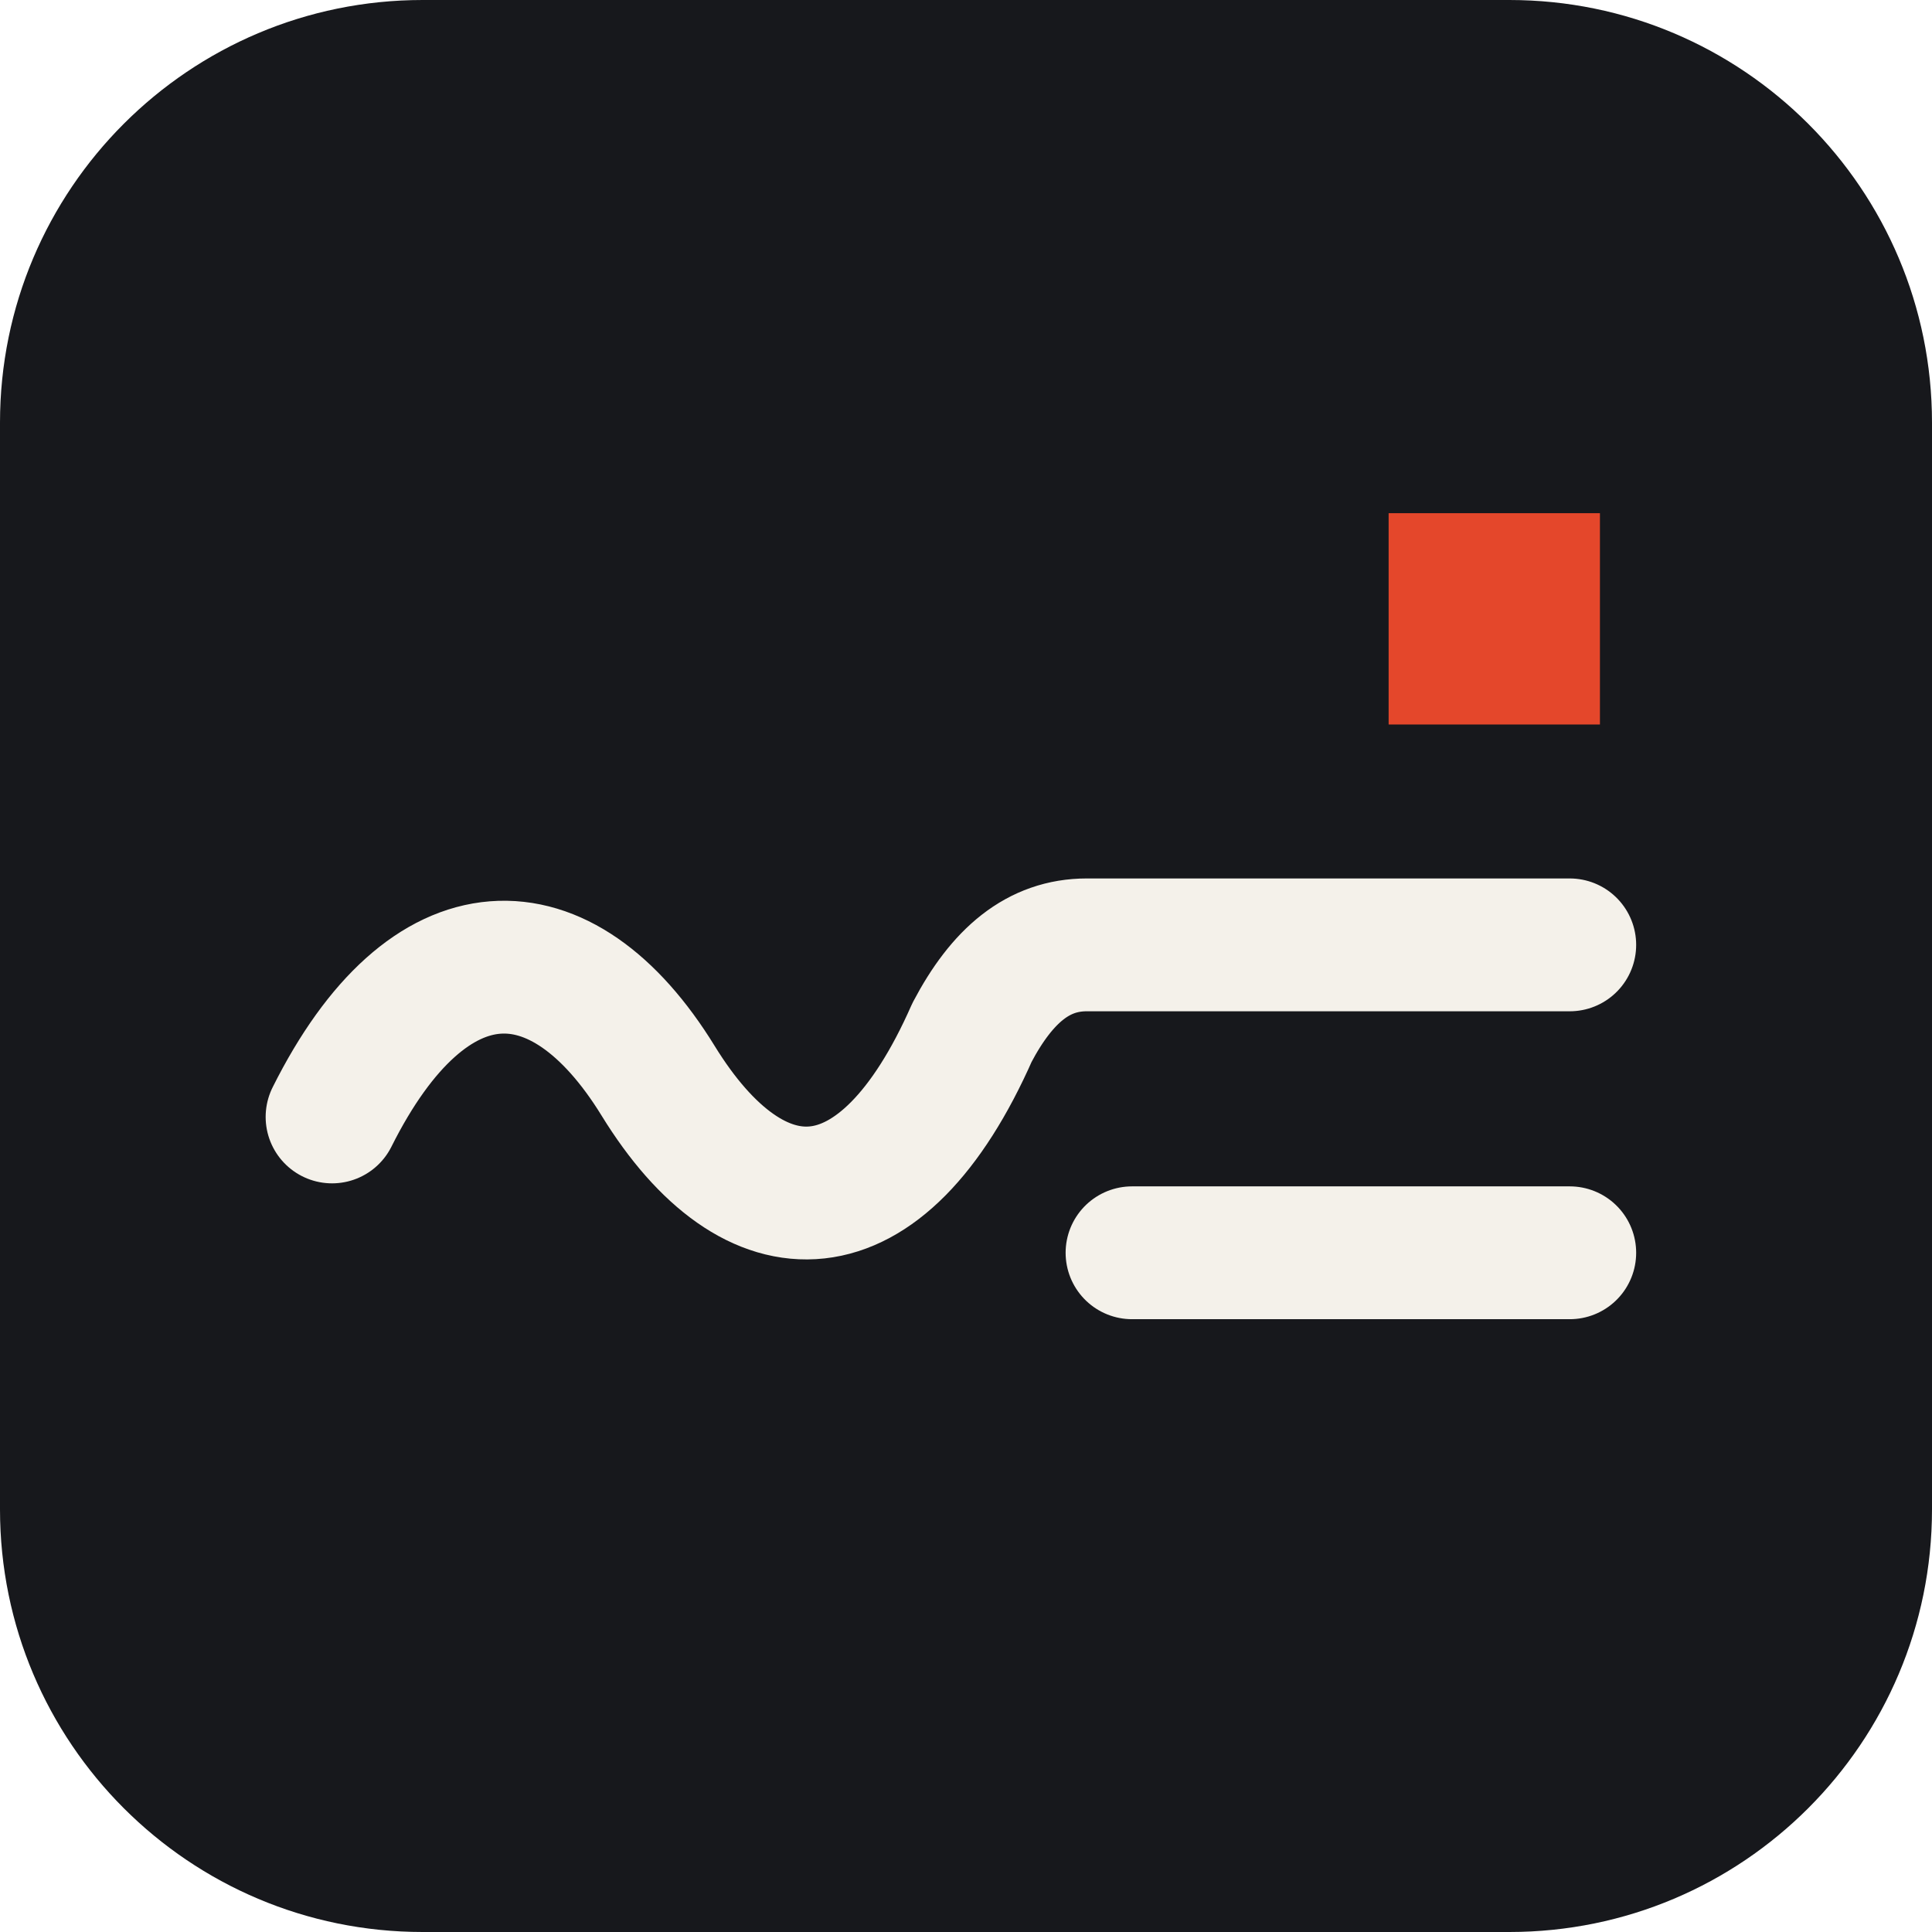
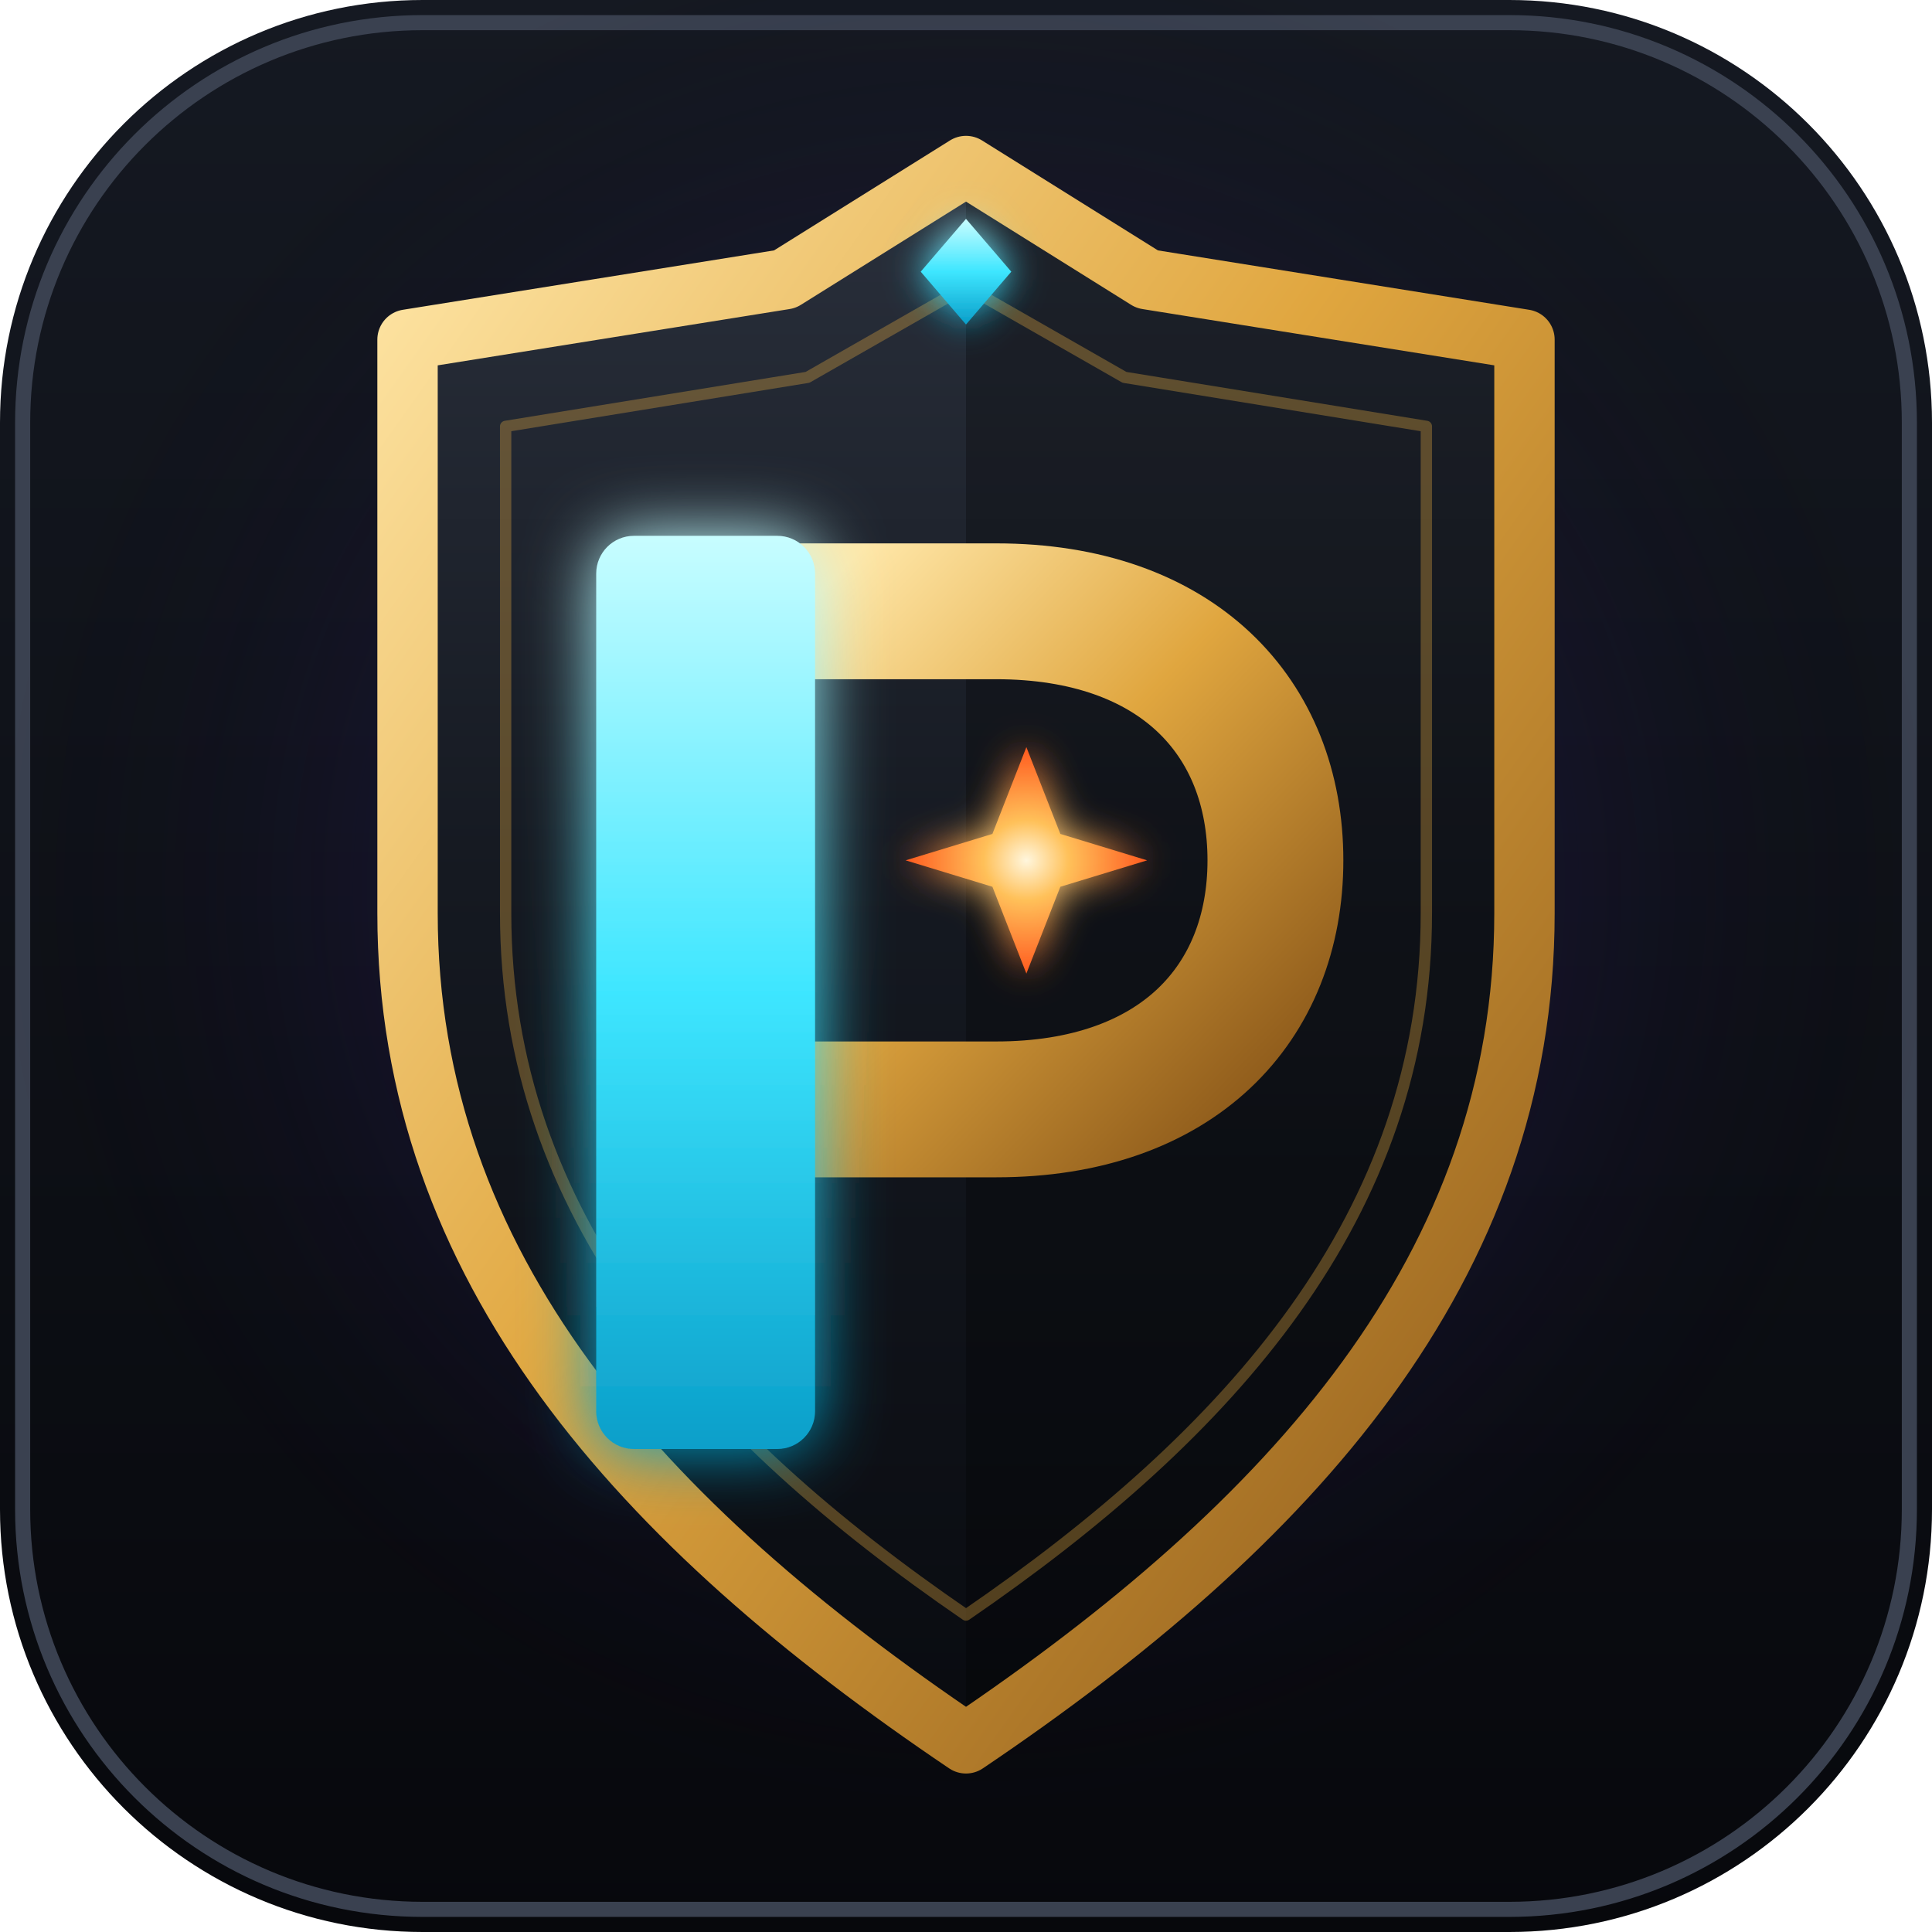
- <svg xmlns="http://www.w3.org/2000/svg" viewBox="0 0 64 64" width="64" height="64" role="img" aria-label="PromptingCraft.com">
-   <rect width="64" height="64" rx="14" fill="#17181C" />
-   <path d="M11 37c3.2-6.4 7.6-6.4 10.8-1.2 3.2 5.2 7.4 5.2 10.4-1.6 1-1.9 2.2-2.9 3.8-2.9H52" fill="none" stroke="#F4F1EA" stroke-width="4.4" stroke-linecap="round" stroke-linejoin="round" />
-   <path d="M37.5 41.5H52" fill="none" stroke="#F4F1EA" stroke-width="4.4" stroke-linecap="round" />
-   <rect x="46" y="17" width="7" height="7" fill="#E4472B" />
+ <svg xmlns="http://www.w3.org/2000/svg" viewBox="0 0 512 512" width="512" height="512" role="img" aria-label="PromptingCraft.com">
+   <defs>
+     <linearGradient id="tile" x1="0" y1="0" x2="0" y2="1">
+       <stop offset="0" stop-color="#151922" />
+       <stop offset="1" stop-color="#07080C" />
+     </linearGradient>
+     <radialGradient id="aura" cx="0.5" cy="0.46" r="0.5">
+       <stop offset="0" stop-color="#6B4BFF" stop-opacity="0.45" />
+       <stop offset="0.6" stop-color="#2A1B66" stop-opacity="0.18" />
+       <stop offset="1" stop-color="#000000" stop-opacity="0" />
+     </radialGradient>
+     <linearGradient id="obsidian" x1="0" y1="0" x2="0" y2="1">
+       <stop offset="0" stop-color="#2A303C" />
+       <stop offset="0.45" stop-color="#151921" />
+       <stop offset="1" stop-color="#090B10" />
+     </linearGradient>
+     <linearGradient id="gold" x1="0" y1="0" x2="1" y2="1">
+       <stop offset="0" stop-color="#FFE7A8" />
+       <stop offset="0.45" stop-color="#E0A63F" />
+       <stop offset="1" stop-color="#8A5719" />
+     </linearGradient>
+     <linearGradient id="cyan" x1="0" y1="0" x2="0" y2="1">
+       <stop offset="0" stop-color="#C9FDFF" />
+       <stop offset="0.5" stop-color="#3EE6FF" />
+       <stop offset="1" stop-color="#0A9EC9" />
+     </linearGradient>
+     <radialGradient id="ember" cx="0.5" cy="0.5" r="0.5">
+       <stop offset="0" stop-color="#FFF6DD" />
+       <stop offset="0.35" stop-color="#FFC15A" />
+       <stop offset="1" stop-color="#FF5A1F" />
+     </radialGradient>
+     <filter id="glow" x="-50%" y="-50%" width="200%" height="200%">
+       <feGaussianBlur stdDeviation="9" result="b" />
+       <feMerge>
+         <feMergeNode in="b" />
+         <feMergeNode in="SourceGraphic" />
+       </feMerge>
+     </filter>
+     <filter id="softglow" x="-50%" y="-50%" width="200%" height="200%">
+       <feGaussianBlur stdDeviation="5" result="b" />
+       <feMerge>
+         <feMergeNode in="b" />
+         <feMergeNode in="SourceGraphic" />
+       </feMerge>
+     </filter>
+   </defs>
+   <rect width="512" height="512" rx="112" fill="url(#tile)" />
+   <rect x="6" y="6" width="500" height="500" rx="106" fill="none" stroke="#3A4150" stroke-width="4" />
+   <rect width="512" height="512" rx="112" fill="url(#aura)" />
+   <path d="M256 44 L304 74 L404 90 V242 C404 336 342 404 256 462 C170 404 108 336 108 242 V90 L208 74 Z" fill="url(#obsidian)" />
+   <path d="M256 44 L304 74 L404 90 V242 C404 336 342 404 256 462 Z" fill="#000000" fill-opacity="0.28" />
+   <path d="M256 44 L304 74 L404 90 V242 C404 336 342 404 256 462 C170 404 108 336 108 242 V90 L208 74 Z" fill="none" stroke="url(#gold)" stroke-width="16" stroke-linejoin="round" />
+   <path d="M256 76 L298 100 L378 113 V242 C378 322 326 380 256 428 C186 380 134 322 134 242 V113 L214 100 Z" fill="none" stroke="#E0A63F" stroke-opacity="0.35" stroke-width="3" stroke-linejoin="round" />
+   <path d="M231 384 V420" stroke="#3EE6FF" stroke-opacity="0.75" stroke-width="6" stroke-linecap="round" filter="url(#softglow)" />
+   <path d="M212 162 H264 C312 162 338 190 338 228 C338 266 312 294 264 294 H212" fill="none" stroke="url(#gold)" stroke-width="36" stroke-linejoin="round" />
+   <rect x="158" y="142" width="58" height="242" rx="10" fill="url(#cyan)" filter="url(#glow)" />
+   <path d="M272 198 L281 221 L304 228 L281 235 L272 258 L263 235 L240 228 L263 221 Z" fill="url(#ember)" filter="url(#softglow)" />
+   <path d="M256 58 L268 72 L256 86 L244 72 Z" fill="url(#cyan)" filter="url(#softglow)" />
</svg>
